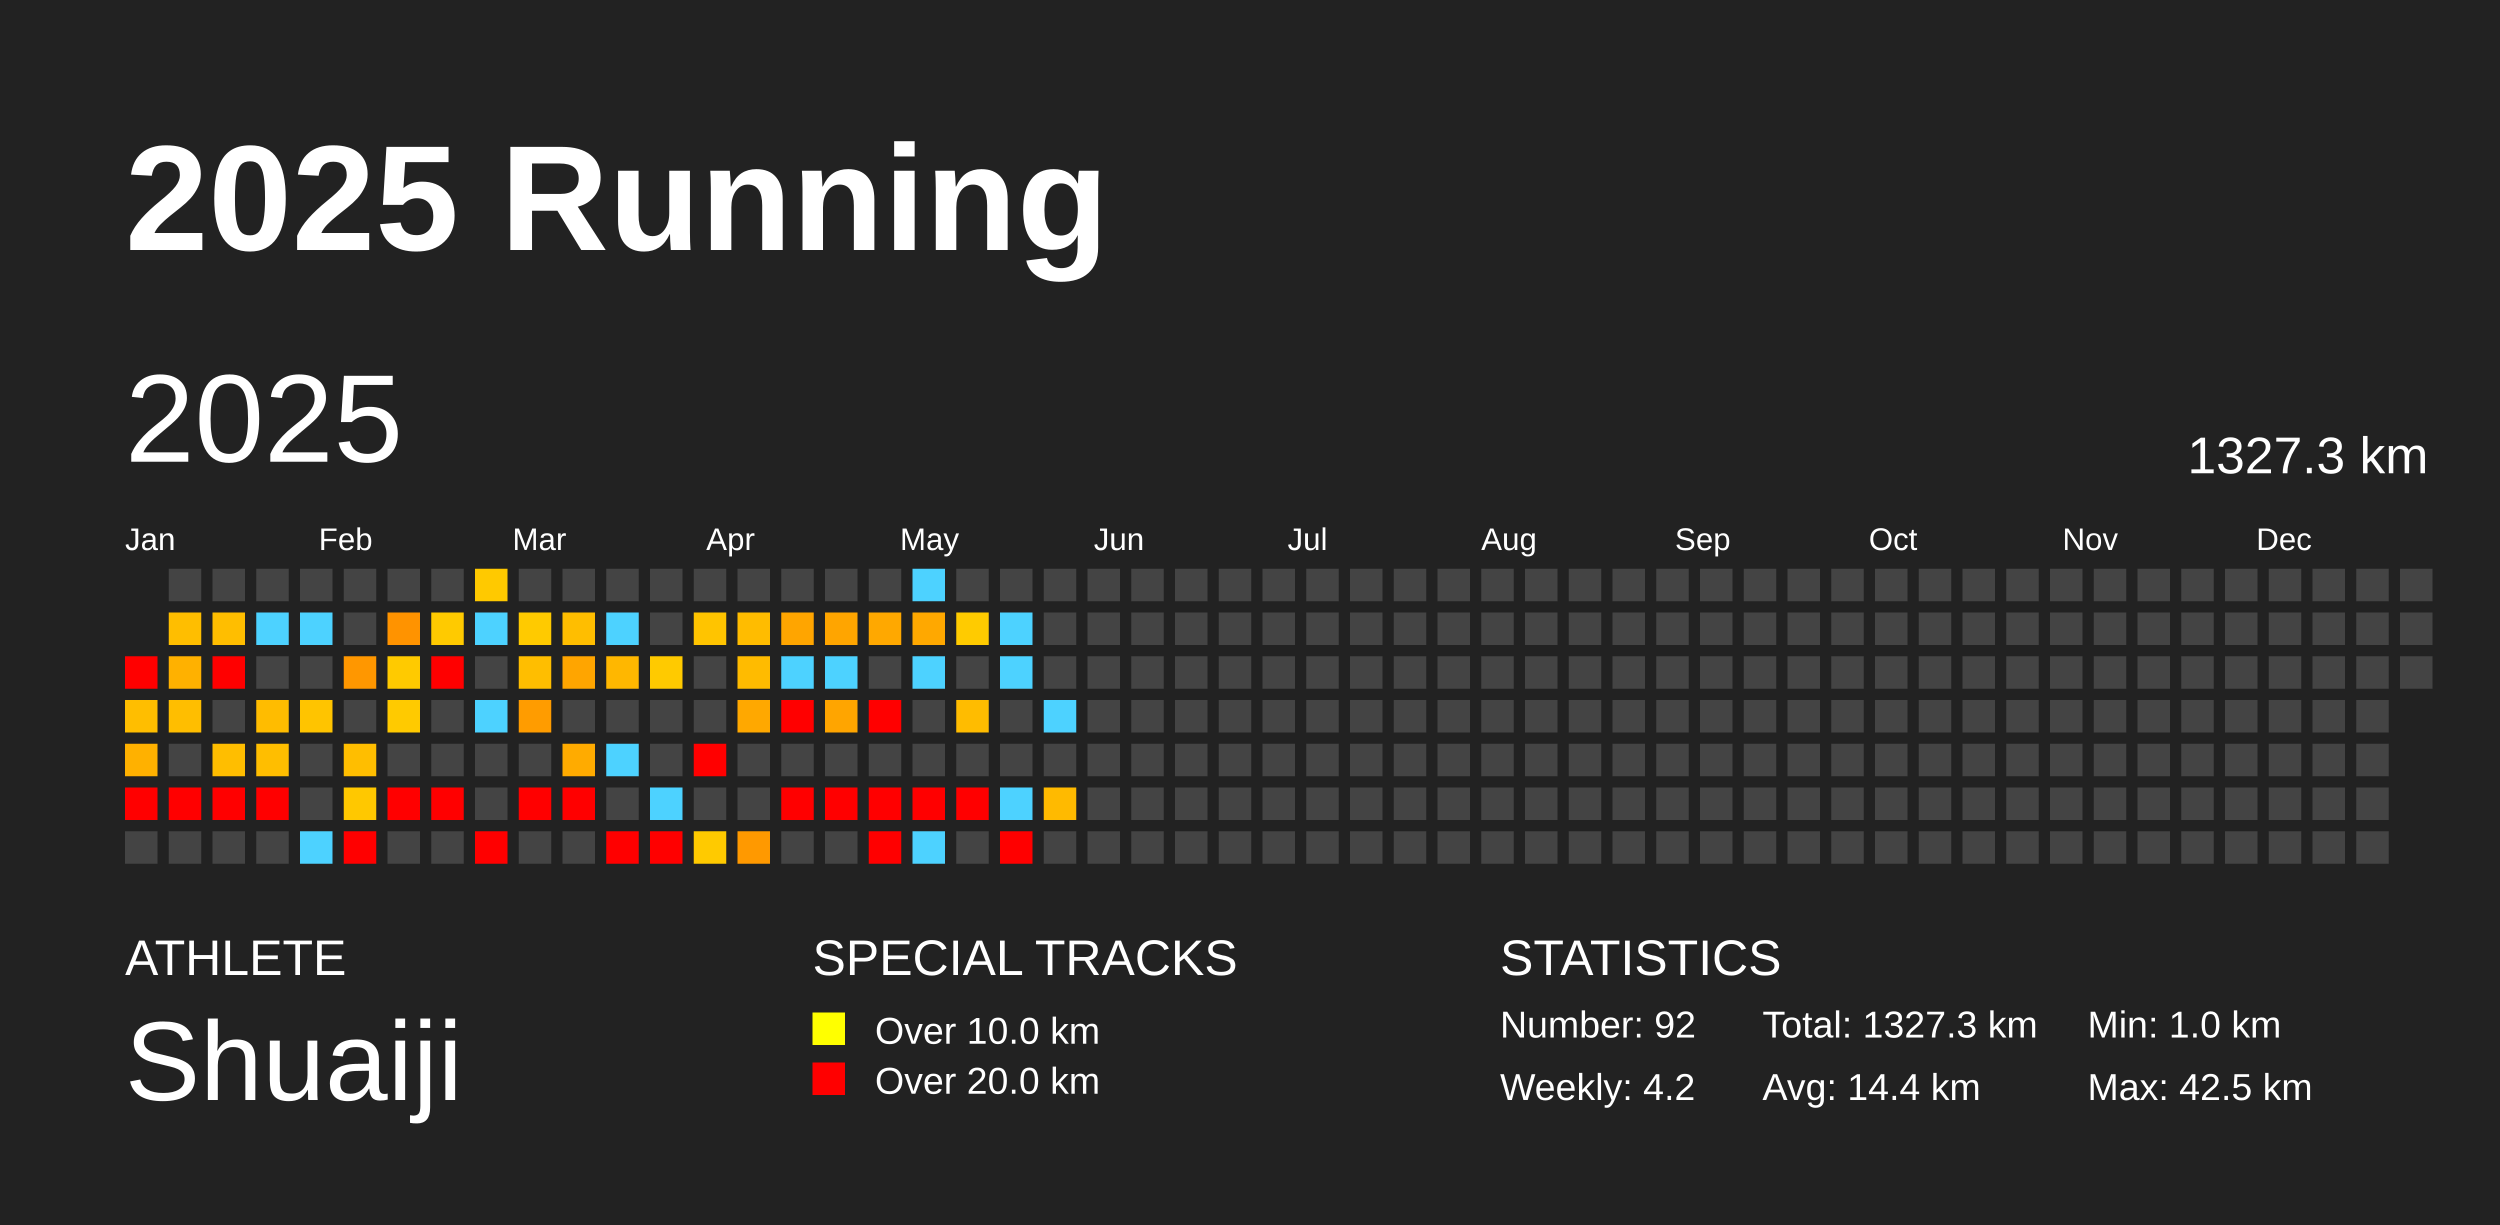
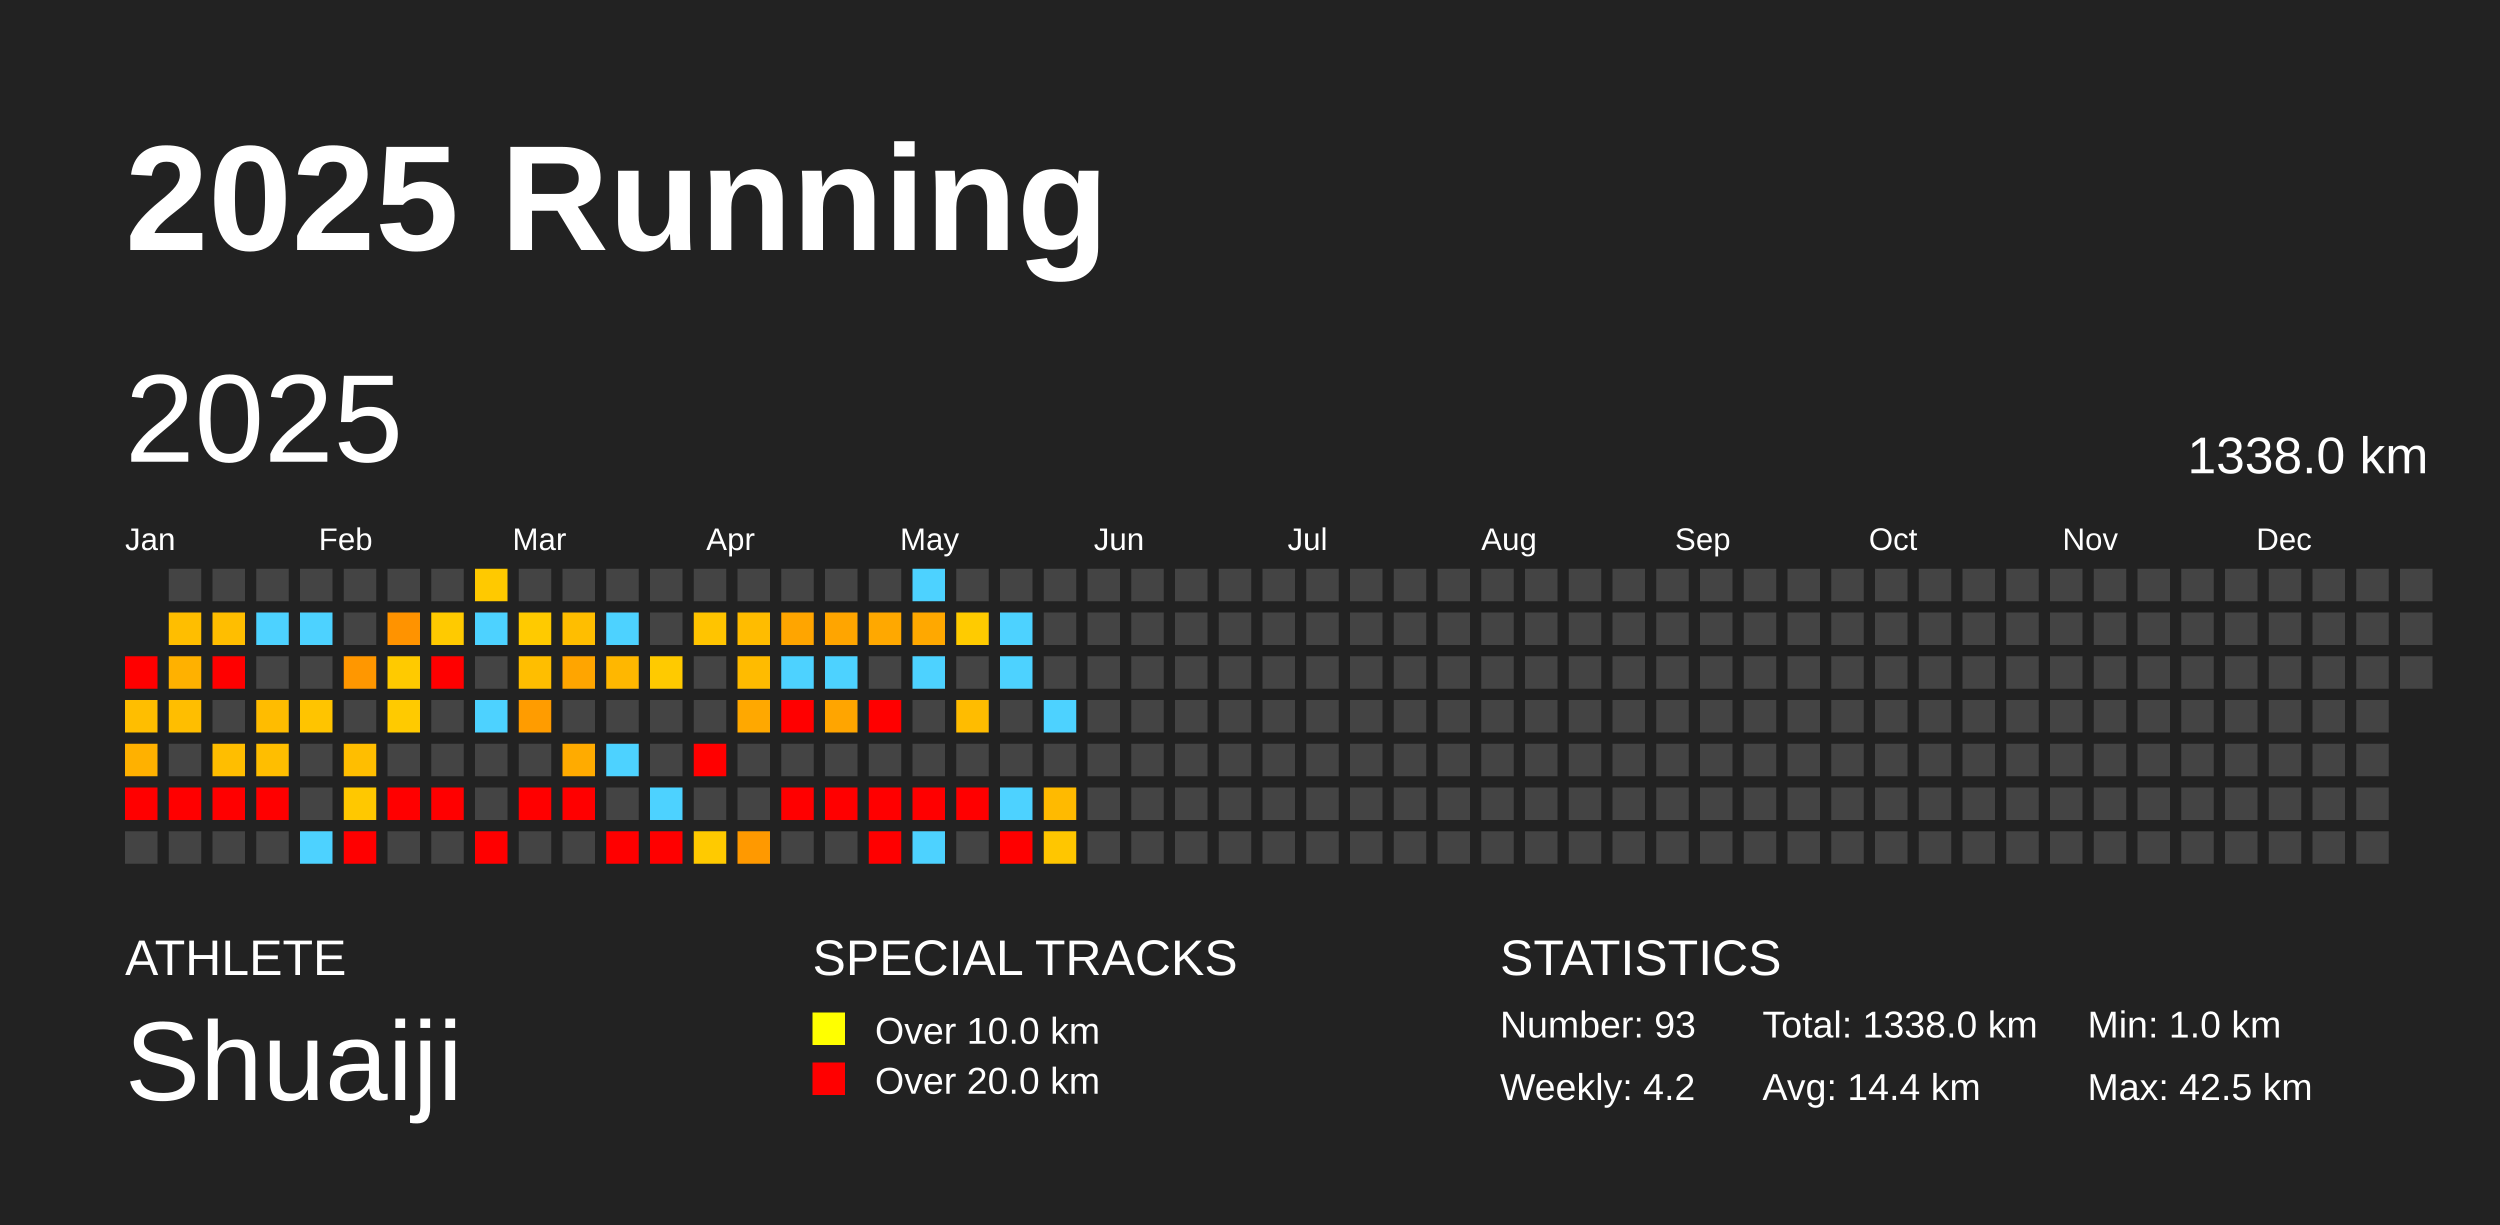
<svg xmlns="http://www.w3.org/2000/svg" baseProfile="full" height="98mm" version="1.1" viewBox="0,0,200,98" width="200mm">
  <defs />
  <rect fill="#222222" height="98" width="200" x="0" y="0" />
  <text fill="#FFFFFF" style="font-size:12px; font-family:Arial; font-weight:bold;" x="10" y="20">2025 Running</text>
  <text fill="#FFFFFF" style="font-size:4px; font-family:Arial" x="10" y="78">ATHLETE</text>
  <text fill="#FFFFFF" style="font-size:9px; font-family:Arial" x="10" y="88">Shuaiji</text>
  <text fill="#FFFFFF" style="font-size:4px; font-family:Arial" x="65" y="78">SPECIAL TRACKS</text>
  <rect fill="yellow" height="2.6" width="2.6" x="65" y="81" />
  <text fill="#FFFFFF" style="font-size:3px; font-family:Arial" x="70" y="83.5">Over 10.0 km</text>
  <rect fill="red" height="2.6" width="2.6" x="65" y="85" />
  <text fill="#FFFFFF" style="font-size:3px; font-family:Arial" x="70" y="87.5">Over 20.0 km</text>
  <text fill="#FFFFFF" style="font-size:4px; font-family:Arial" x="120" y="78">STATISTICS</text>
-   <text fill="#FFFFFF" style="font-size:3px; font-family:Arial" x="120" y="83">Number: 92</text>
+   <text fill="#FFFFFF" style="font-size:3px; font-family:Arial" x="120" y="83">Number: 93</text>
  <text fill="#FFFFFF" style="font-size:3px; font-family:Arial" x="120" y="88">Weekly: 4.2</text>
-   <text fill="#FFFFFF" style="font-size:3px; font-family:Arial" x="141" y="83">Total: 1327.3 km</text>
+   <text fill="#FFFFFF" style="font-size:3px; font-family:Arial" x="141" y="83">Total: 1338.0 km</text>
  <text fill="#FFFFFF" style="font-size:3px; font-family:Arial" x="141" y="88">Avg: 14.4 km</text>
  <text fill="#FFFFFF" style="font-size:3px; font-family:Arial" x="167" y="83">Min: 1.0 km</text>
  <text fill="#FFFFFF" style="font-size:3px; font-family:Arial" x="167" y="88">Max: 42.5 km</text>
  <text dominant-baseline="hanging" fill="#FFFFFF" style="font-size:10.0px; font-family:Arial;" x="10" y="30">2025</text>
-   <text dominant-baseline="hanging" fill="#FFFFFF" style="font-size:4.125px; font-family:Arial;" x="175" y="35">1327.3 km</text>
+   <text dominant-baseline="hanging" fill="#FFFFFF" style="font-size:4.125px; font-family:Arial;" x="175" y="35">1338.0 km</text>
  <text fill="#FFFFFF" style="font-size:2.5px; font-family:Arial" x="10.0" y="44">Jan</text>
  <text fill="#FFFFFF" style="font-size:2.5px; font-family:Arial" x="25.5" y="44">Feb</text>
  <text fill="#FFFFFF" style="font-size:2.5px; font-family:Arial" x="41.0" y="44">Mar</text>
  <text fill="#FFFFFF" style="font-size:2.5px; font-family:Arial" x="56.5" y="44">Apr</text>
  <text fill="#FFFFFF" style="font-size:2.5px; font-family:Arial" x="72.0" y="44">May</text>
  <text fill="#FFFFFF" style="font-size:2.5px; font-family:Arial" x="87.5" y="44">Jun</text>
  <text fill="#FFFFFF" style="font-size:2.5px; font-family:Arial" x="103.0" y="44">Jul</text>
  <text fill="#FFFFFF" style="font-size:2.5px; font-family:Arial" x="118.5" y="44">Aug</text>
  <text fill="#FFFFFF" style="font-size:2.5px; font-family:Arial" x="134.0" y="44">Sep</text>
  <text fill="#FFFFFF" style="font-size:2.5px; font-family:Arial" x="149.5" y="44">Oct</text>
  <text fill="#FFFFFF" style="font-size:2.5px; font-family:Arial" x="165.0" y="44">Nov</text>
  <text fill="#FFFFFF" style="font-size:2.5px; font-family:Arial" x="180.5" y="44">Dec</text>
  <rect fill="red" height="2.6" width="2.6" x="10.0" y="52.5" />
  <rect fill="#ffbe00" height="2.6" width="2.6" x="10.0" y="56.0" />
  <rect fill="#ffb100" height="2.6" width="2.6" x="10.0" y="59.5" />
  <rect fill="red" height="2.6" width="2.6" x="10.0" y="63.0" />
  <rect fill="#444444" height="2.6" width="2.6" x="10.0" y="66.5" />
  <rect fill="#444444" height="2.6" width="2.6" x="13.5" y="45.5" />
  <rect fill="#ffbe00" height="2.6" width="2.6" x="13.5" y="49.0" />
  <rect fill="#ffb100" height="2.6" width="2.6" x="13.5" y="52.5" />
  <rect fill="#ffbe00" height="2.6" width="2.6" x="13.5" y="56.0" />
  <rect fill="#444444" height="2.6" width="2.6" x="13.5" y="59.5" />
  <rect fill="red" height="2.6" width="2.6" x="13.5" y="63.0" />
  <rect fill="#444444" height="2.6" width="2.6" x="13.5" y="66.5" />
  <rect fill="#444444" height="2.6" width="2.6" x="17.0" y="45.5" />
  <rect fill="#ffbe00" height="2.6" width="2.6" x="17.0" y="49.0" />
  <rect fill="red" height="2.6" width="2.6" x="17.0" y="52.5" />
  <rect fill="#444444" height="2.6" width="2.6" x="17.0" y="56.0" />
  <rect fill="#ffbe00" height="2.6" width="2.6" x="17.0" y="59.5" />
  <rect fill="red" height="2.6" width="2.6" x="17.0" y="63.0" />
  <rect fill="#444444" height="2.6" width="2.6" x="17.0" y="66.5" />
  <rect fill="#444444" height="2.6" width="2.6" x="20.5" y="45.5" />
  <rect fill="#4dd2ff" height="2.6" width="2.6" x="20.5" y="49.0" />
  <rect fill="#444444" height="2.6" width="2.6" x="20.5" y="52.5" />
  <rect fill="#ffbc00" height="2.6" width="2.6" x="20.5" y="56.0" />
  <rect fill="#ffbe00" height="2.6" width="2.6" x="20.5" y="59.5" />
  <rect fill="red" height="2.6" width="2.6" x="20.5" y="63.0" />
  <rect fill="#444444" height="2.6" width="2.6" x="20.5" y="66.5" />
  <rect fill="#444444" height="2.6" width="2.6" x="24.0" y="45.5" />
  <rect fill="#4dd2ff" height="2.6" width="2.6" x="24.0" y="49.0" />
  <rect fill="#444444" height="2.6" width="2.6" x="24.0" y="52.5" />
  <rect fill="#ffc400" height="2.6" width="2.6" x="24.0" y="56.0" />
  <rect fill="#444444" height="2.6" width="2.6" x="24.0" y="59.5" />
  <rect fill="#444444" height="2.6" width="2.6" x="24.0" y="63.0" />
  <rect fill="#4dd2ff" height="2.6" width="2.6" x="24.0" y="66.5" />
  <rect fill="#444444" height="2.6" width="2.6" x="27.5" y="45.5" />
  <rect fill="#444444" height="2.6" width="2.6" x="27.5" y="49.0" />
  <rect fill="#ff9700" height="2.6" width="2.6" x="27.5" y="52.5" />
  <rect fill="#444444" height="2.6" width="2.6" x="27.5" y="56.0" />
  <rect fill="#ffbe00" height="2.6" width="2.6" x="27.5" y="59.5" />
  <rect fill="#ffc800" height="2.6" width="2.6" x="27.5" y="63.0" />
  <rect fill="red" height="2.6" width="2.6" x="27.5" y="66.5" />
  <rect fill="#444444" height="2.6" width="2.6" x="31.0" y="45.5" />
  <rect fill="#ff9300" height="2.6" width="2.6" x="31.0" y="49.0" />
  <rect fill="#ffca00" height="2.6" width="2.6" x="31.0" y="52.5" />
  <rect fill="#ffca00" height="2.6" width="2.6" x="31.0" y="56.0" />
  <rect fill="#444444" height="2.6" width="2.6" x="31.0" y="59.5" />
  <rect fill="red" height="2.6" width="2.6" x="31.0" y="63.0" />
  <rect fill="#444444" height="2.6" width="2.6" x="31.0" y="66.5" />
  <rect fill="#444444" height="2.6" width="2.6" x="34.5" y="45.5" />
  <rect fill="#ffca00" height="2.6" width="2.6" x="34.5" y="49.0" />
  <rect fill="red" height="2.6" width="2.6" x="34.5" y="52.5" />
  <rect fill="#444444" height="2.6" width="2.6" x="34.5" y="56.0" />
  <rect fill="#444444" height="2.6" width="2.6" x="34.5" y="59.5" />
  <rect fill="red" height="2.6" width="2.6" x="34.5" y="63.0" />
  <rect fill="#444444" height="2.6" width="2.6" x="34.5" y="66.5" />
  <rect fill="#ffc900" height="2.6" width="2.6" x="38.0" y="45.5" />
  <rect fill="#4dd2ff" height="2.6" width="2.6" x="38.0" y="49.0" />
  <rect fill="#444444" height="2.6" width="2.6" x="38.0" y="52.5" />
  <rect fill="#4dd2ff" height="2.6" width="2.6" x="38.0" y="56.0" />
  <rect fill="#444444" height="2.6" width="2.6" x="38.0" y="59.5" />
  <rect fill="#444444" height="2.6" width="2.6" x="38.0" y="63.0" />
  <rect fill="red" height="2.6" width="2.6" x="38.0" y="66.5" />
  <rect fill="#444444" height="2.6" width="2.6" x="41.5" y="45.5" />
  <rect fill="#ffca00" height="2.6" width="2.6" x="41.5" y="49.0" />
  <rect fill="#ffbe00" height="2.6" width="2.6" x="41.5" y="52.5" />
  <rect fill="#ff9c00" height="2.6" width="2.6" x="41.5" y="56.0" />
  <rect fill="#444444" height="2.6" width="2.6" x="41.5" y="59.5" />
  <rect fill="red" height="2.6" width="2.6" x="41.5" y="63.0" />
  <rect fill="#444444" height="2.6" width="2.6" x="41.5" y="66.5" />
  <rect fill="#444444" height="2.6" width="2.6" x="45.0" y="45.5" />
  <rect fill="#ffbe00" height="2.6" width="2.6" x="45.0" y="49.0" />
  <rect fill="#ffa500" height="2.6" width="2.6" x="45.0" y="52.5" />
  <rect fill="#444444" height="2.6" width="2.6" x="45.0" y="56.0" />
  <rect fill="#ffab00" height="2.6" width="2.6" x="45.0" y="59.5" />
  <rect fill="red" height="2.6" width="2.6" x="45.0" y="63.0" />
  <rect fill="#444444" height="2.6" width="2.6" x="45.0" y="66.5" />
  <rect fill="#444444" height="2.6" width="2.6" x="48.5" y="45.5" />
  <rect fill="#4dd2ff" height="2.6" width="2.6" x="48.5" y="49.0" />
  <rect fill="#ffb700" height="2.6" width="2.6" x="48.5" y="52.5" />
  <rect fill="#444444" height="2.6" width="2.6" x="48.5" y="56.0" />
  <rect fill="#4dd2ff" height="2.6" width="2.6" x="48.5" y="59.5" />
  <rect fill="#444444" height="2.6" width="2.6" x="48.5" y="63.0" />
  <rect fill="red" height="2.6" width="2.6" x="48.5" y="66.5" />
  <rect fill="#444444" height="2.6" width="2.6" x="52.0" y="45.5" />
  <rect fill="#444444" height="2.6" width="2.6" x="52.0" y="49.0" />
  <rect fill="#ffca00" height="2.6" width="2.6" x="52.0" y="52.5" />
  <rect fill="#444444" height="2.6" width="2.6" x="52.0" y="56.0" />
  <rect fill="#444444" height="2.6" width="2.6" x="52.0" y="59.5" />
  <rect fill="#4dd2ff" height="2.6" width="2.6" x="52.0" y="63.0" />
  <rect fill="red" height="2.6" width="2.6" x="52.0" y="66.5" />
  <rect fill="#444444" height="2.6" width="2.6" x="55.5" y="45.5" />
  <rect fill="#ffc400" height="2.6" width="2.6" x="55.5" y="49.0" />
  <rect fill="#444444" height="2.6" width="2.6" x="55.5" y="52.5" />
  <rect fill="#444444" height="2.6" width="2.6" x="55.5" y="56.0" />
  <rect fill="red" height="2.6" width="2.6" x="55.5" y="59.5" />
  <rect fill="#444444" height="2.6" width="2.6" x="55.5" y="63.0" />
  <rect fill="#ffca00" height="2.6" width="2.6" x="55.5" y="66.5" />
  <rect fill="#444444" height="2.6" width="2.6" x="59.0" y="45.5" />
  <rect fill="#ffbc00" height="2.6" width="2.6" x="59.0" y="49.0" />
  <rect fill="#ffbb00" height="2.6" width="2.6" x="59.0" y="52.5" />
  <rect fill="#ffa800" height="2.6" width="2.6" x="59.0" y="56.0" />
  <rect fill="#444444" height="2.6" width="2.6" x="59.0" y="59.5" />
  <rect fill="#444444" height="2.6" width="2.6" x="59.0" y="63.0" />
  <rect fill="#ff9900" height="2.6" width="2.6" x="59.0" y="66.5" />
  <rect fill="#444444" height="2.6" width="2.6" x="62.5" y="45.5" />
  <rect fill="#ffa500" height="2.6" width="2.6" x="62.5" y="49.0" />
  <rect fill="#4dd2ff" height="2.6" width="2.6" x="62.5" y="52.5" />
  <rect fill="red" height="2.6" width="2.6" x="62.5" y="56.0" />
  <rect fill="#444444" height="2.6" width="2.6" x="62.5" y="59.5" />
  <rect fill="red" height="2.6" width="2.6" x="62.5" y="63.0" />
  <rect fill="#444444" height="2.6" width="2.6" x="62.5" y="66.5" />
  <rect fill="#444444" height="2.6" width="2.6" x="66.0" y="45.5" />
  <rect fill="#ffa500" height="2.6" width="2.6" x="66.0" y="49.0" />
  <rect fill="#4dd2ff" height="2.6" width="2.6" x="66.0" y="52.5" />
  <rect fill="#ffa500" height="2.6" width="2.6" x="66.0" y="56.0" />
  <rect fill="#444444" height="2.6" width="2.6" x="66.0" y="59.5" />
  <rect fill="red" height="2.6" width="2.6" x="66.0" y="63.0" />
  <rect fill="#444444" height="2.6" width="2.6" x="66.0" y="66.5" />
  <rect fill="#444444" height="2.6" width="2.6" x="69.5" y="45.5" />
  <rect fill="#ffa800" height="2.6" width="2.6" x="69.5" y="49.0" />
  <rect fill="#444444" height="2.6" width="2.6" x="69.5" y="52.5" />
  <rect fill="red" height="2.6" width="2.6" x="69.5" y="56.0" />
  <rect fill="#444444" height="2.6" width="2.6" x="69.5" y="59.5" />
  <rect fill="red" height="2.6" width="2.6" x="69.5" y="63.0" />
  <rect fill="red" height="2.6" width="2.6" x="69.5" y="66.5" />
  <rect fill="#4dd2ff" height="2.6" width="2.6" x="73.0" y="45.5" />
  <rect fill="#ffa800" height="2.6" width="2.6" x="73.0" y="49.0" />
  <rect fill="#4dd2ff" height="2.6" width="2.6" x="73.0" y="52.5" />
  <rect fill="#444444" height="2.6" width="2.6" x="73.0" y="56.0" />
  <rect fill="#444444" height="2.6" width="2.6" x="73.0" y="59.5" />
  <rect fill="red" height="2.6" width="2.6" x="73.0" y="63.0" />
  <rect fill="#4dd2ff" height="2.6" width="2.6" x="73.0" y="66.5" />
  <rect fill="#444444" height="2.6" width="2.6" x="76.5" y="45.5" />
  <rect fill="#ffcb00" height="2.6" width="2.6" x="76.5" y="49.0" />
  <rect fill="#444444" height="2.6" width="2.6" x="76.5" y="52.5" />
  <rect fill="#ffbc00" height="2.6" width="2.6" x="76.5" y="56.0" />
  <rect fill="#444444" height="2.6" width="2.6" x="76.5" y="59.5" />
  <rect fill="red" height="2.6" width="2.6" x="76.5" y="63.0" />
  <rect fill="#444444" height="2.6" width="2.6" x="76.5" y="66.5" />
  <rect fill="#444444" height="2.6" width="2.6" x="80.0" y="45.5" />
  <rect fill="#4dd2ff" height="2.6" width="2.6" x="80.0" y="49.0" />
  <rect fill="#4dd2ff" height="2.6" width="2.6" x="80.0" y="52.5" />
  <rect fill="#444444" height="2.6" width="2.6" x="80.0" y="56.0" />
  <rect fill="#444444" height="2.6" width="2.6" x="80.0" y="59.5" />
  <rect fill="#4dd2ff" height="2.6" width="2.6" x="80.0" y="63.0" />
  <rect fill="red" height="2.6" width="2.6" x="80.0" y="66.5" />
  <rect fill="#444444" height="2.6" width="2.6" x="83.5" y="45.5" />
  <rect fill="#444444" height="2.6" width="2.6" x="83.5" y="49.0" />
  <rect fill="#444444" height="2.6" width="2.6" x="83.5" y="52.5" />
  <rect fill="#4dd2ff" height="2.6" width="2.6" x="83.5" y="56.0" />
  <rect fill="#444444" height="2.6" width="2.6" x="83.5" y="59.5" />
  <rect fill="#ffba00" height="2.6" width="2.6" x="83.5" y="63.0" />
-   <rect fill="#444444" height="2.6" width="2.6" x="83.5" y="66.5" />
+   <rect fill="#ffc600" height="2.6" width="2.6" x="83.5" y="66.5" />
  <rect fill="#444444" height="2.6" width="2.6" x="87.0" y="45.5" />
  <rect fill="#444444" height="2.6" width="2.6" x="87.0" y="49.0" />
  <rect fill="#444444" height="2.6" width="2.6" x="87.0" y="52.5" />
  <rect fill="#444444" height="2.6" width="2.6" x="87.0" y="56.0" />
  <rect fill="#444444" height="2.6" width="2.6" x="87.0" y="59.5" />
  <rect fill="#444444" height="2.6" width="2.6" x="87.0" y="63.0" />
  <rect fill="#444444" height="2.6" width="2.6" x="87.0" y="66.5" />
  <rect fill="#444444" height="2.6" width="2.6" x="90.5" y="45.5" />
  <rect fill="#444444" height="2.6" width="2.6" x="90.5" y="49.0" />
  <rect fill="#444444" height="2.6" width="2.6" x="90.5" y="52.5" />
  <rect fill="#444444" height="2.6" width="2.6" x="90.5" y="56.0" />
  <rect fill="#444444" height="2.6" width="2.6" x="90.5" y="59.5" />
  <rect fill="#444444" height="2.6" width="2.6" x="90.5" y="63.0" />
  <rect fill="#444444" height="2.6" width="2.6" x="90.5" y="66.5" />
  <rect fill="#444444" height="2.6" width="2.6" x="94.0" y="45.5" />
  <rect fill="#444444" height="2.6" width="2.6" x="94.0" y="49.0" />
  <rect fill="#444444" height="2.6" width="2.6" x="94.0" y="52.5" />
  <rect fill="#444444" height="2.6" width="2.6" x="94.0" y="56.0" />
  <rect fill="#444444" height="2.6" width="2.6" x="94.0" y="59.5" />
  <rect fill="#444444" height="2.6" width="2.6" x="94.0" y="63.0" />
  <rect fill="#444444" height="2.6" width="2.6" x="94.0" y="66.5" />
  <rect fill="#444444" height="2.6" width="2.6" x="97.5" y="45.5" />
  <rect fill="#444444" height="2.6" width="2.6" x="97.5" y="49.0" />
  <rect fill="#444444" height="2.6" width="2.6" x="97.5" y="52.5" />
  <rect fill="#444444" height="2.6" width="2.6" x="97.5" y="56.0" />
  <rect fill="#444444" height="2.6" width="2.6" x="97.5" y="59.5" />
  <rect fill="#444444" height="2.6" width="2.6" x="97.5" y="63.0" />
  <rect fill="#444444" height="2.6" width="2.6" x="97.5" y="66.5" />
  <rect fill="#444444" height="2.6" width="2.6" x="101.0" y="45.5" />
  <rect fill="#444444" height="2.6" width="2.6" x="101.0" y="49.0" />
  <rect fill="#444444" height="2.6" width="2.6" x="101.0" y="52.5" />
  <rect fill="#444444" height="2.6" width="2.6" x="101.0" y="56.0" />
  <rect fill="#444444" height="2.6" width="2.6" x="101.0" y="59.5" />
  <rect fill="#444444" height="2.6" width="2.6" x="101.0" y="63.0" />
  <rect fill="#444444" height="2.6" width="2.6" x="101.0" y="66.5" />
  <rect fill="#444444" height="2.6" width="2.6" x="104.5" y="45.5" />
  <rect fill="#444444" height="2.6" width="2.6" x="104.5" y="49.0" />
  <rect fill="#444444" height="2.6" width="2.6" x="104.5" y="52.5" />
  <rect fill="#444444" height="2.6" width="2.6" x="104.5" y="56.0" />
  <rect fill="#444444" height="2.6" width="2.6" x="104.5" y="59.5" />
  <rect fill="#444444" height="2.6" width="2.6" x="104.5" y="63.0" />
  <rect fill="#444444" height="2.6" width="2.6" x="104.5" y="66.5" />
  <rect fill="#444444" height="2.6" width="2.6" x="108.0" y="45.5" />
  <rect fill="#444444" height="2.6" width="2.6" x="108.0" y="49.0" />
  <rect fill="#444444" height="2.6" width="2.6" x="108.0" y="52.5" />
  <rect fill="#444444" height="2.6" width="2.6" x="108.0" y="56.0" />
  <rect fill="#444444" height="2.6" width="2.6" x="108.0" y="59.5" />
  <rect fill="#444444" height="2.6" width="2.6" x="108.0" y="63.0" />
  <rect fill="#444444" height="2.6" width="2.6" x="108.0" y="66.5" />
  <rect fill="#444444" height="2.6" width="2.6" x="111.5" y="45.5" />
  <rect fill="#444444" height="2.6" width="2.6" x="111.5" y="49.0" />
  <rect fill="#444444" height="2.6" width="2.6" x="111.5" y="52.5" />
  <rect fill="#444444" height="2.6" width="2.6" x="111.5" y="56.0" />
  <rect fill="#444444" height="2.6" width="2.6" x="111.5" y="59.5" />
  <rect fill="#444444" height="2.6" width="2.6" x="111.5" y="63.0" />
  <rect fill="#444444" height="2.6" width="2.6" x="111.5" y="66.5" />
  <rect fill="#444444" height="2.6" width="2.6" x="115.0" y="45.5" />
  <rect fill="#444444" height="2.6" width="2.6" x="115.0" y="49.0" />
  <rect fill="#444444" height="2.6" width="2.6" x="115.0" y="52.5" />
  <rect fill="#444444" height="2.6" width="2.6" x="115.0" y="56.0" />
  <rect fill="#444444" height="2.6" width="2.6" x="115.0" y="59.5" />
  <rect fill="#444444" height="2.6" width="2.6" x="115.0" y="63.0" />
  <rect fill="#444444" height="2.6" width="2.6" x="115.0" y="66.5" />
  <rect fill="#444444" height="2.6" width="2.6" x="118.5" y="45.5" />
  <rect fill="#444444" height="2.6" width="2.6" x="118.5" y="49.0" />
  <rect fill="#444444" height="2.6" width="2.6" x="118.5" y="52.5" />
  <rect fill="#444444" height="2.6" width="2.6" x="118.5" y="56.0" />
  <rect fill="#444444" height="2.6" width="2.6" x="118.5" y="59.5" />
  <rect fill="#444444" height="2.6" width="2.6" x="118.5" y="63.0" />
  <rect fill="#444444" height="2.6" width="2.6" x="118.5" y="66.5" />
  <rect fill="#444444" height="2.6" width="2.6" x="122.0" y="45.5" />
  <rect fill="#444444" height="2.6" width="2.6" x="122.0" y="49.0" />
  <rect fill="#444444" height="2.6" width="2.6" x="122.0" y="52.5" />
  <rect fill="#444444" height="2.6" width="2.6" x="122.0" y="56.0" />
  <rect fill="#444444" height="2.6" width="2.6" x="122.0" y="59.5" />
  <rect fill="#444444" height="2.6" width="2.6" x="122.0" y="63.0" />
  <rect fill="#444444" height="2.6" width="2.6" x="122.0" y="66.5" />
  <rect fill="#444444" height="2.6" width="2.6" x="125.5" y="45.5" />
  <rect fill="#444444" height="2.6" width="2.6" x="125.5" y="49.0" />
  <rect fill="#444444" height="2.6" width="2.6" x="125.5" y="52.5" />
  <rect fill="#444444" height="2.6" width="2.6" x="125.5" y="56.0" />
  <rect fill="#444444" height="2.6" width="2.6" x="125.5" y="59.5" />
  <rect fill="#444444" height="2.6" width="2.6" x="125.5" y="63.0" />
  <rect fill="#444444" height="2.6" width="2.6" x="125.5" y="66.5" />
  <rect fill="#444444" height="2.6" width="2.6" x="129.0" y="45.5" />
  <rect fill="#444444" height="2.6" width="2.6" x="129.0" y="49.0" />
  <rect fill="#444444" height="2.6" width="2.6" x="129.0" y="52.5" />
  <rect fill="#444444" height="2.6" width="2.6" x="129.0" y="56.0" />
  <rect fill="#444444" height="2.6" width="2.6" x="129.0" y="59.5" />
  <rect fill="#444444" height="2.6" width="2.6" x="129.0" y="63.0" />
  <rect fill="#444444" height="2.6" width="2.6" x="129.0" y="66.5" />
  <rect fill="#444444" height="2.6" width="2.6" x="132.5" y="45.5" />
  <rect fill="#444444" height="2.6" width="2.6" x="132.5" y="49.0" />
  <rect fill="#444444" height="2.6" width="2.6" x="132.5" y="52.5" />
  <rect fill="#444444" height="2.6" width="2.6" x="132.5" y="56.0" />
  <rect fill="#444444" height="2.6" width="2.6" x="132.5" y="59.5" />
  <rect fill="#444444" height="2.6" width="2.6" x="132.5" y="63.0" />
  <rect fill="#444444" height="2.6" width="2.6" x="132.5" y="66.5" />
  <rect fill="#444444" height="2.6" width="2.6" x="136.0" y="45.5" />
  <rect fill="#444444" height="2.6" width="2.6" x="136.0" y="49.0" />
  <rect fill="#444444" height="2.6" width="2.6" x="136.0" y="52.5" />
  <rect fill="#444444" height="2.6" width="2.6" x="136.0" y="56.0" />
  <rect fill="#444444" height="2.6" width="2.6" x="136.0" y="59.5" />
  <rect fill="#444444" height="2.6" width="2.6" x="136.0" y="63.0" />
  <rect fill="#444444" height="2.6" width="2.6" x="136.0" y="66.5" />
  <rect fill="#444444" height="2.6" width="2.6" x="139.5" y="45.5" />
  <rect fill="#444444" height="2.6" width="2.6" x="139.5" y="49.0" />
  <rect fill="#444444" height="2.6" width="2.6" x="139.5" y="52.5" />
  <rect fill="#444444" height="2.6" width="2.6" x="139.5" y="56.0" />
  <rect fill="#444444" height="2.6" width="2.6" x="139.5" y="59.5" />
  <rect fill="#444444" height="2.6" width="2.6" x="139.5" y="63.0" />
  <rect fill="#444444" height="2.6" width="2.6" x="139.5" y="66.5" />
  <rect fill="#444444" height="2.6" width="2.6" x="143.0" y="45.5" />
  <rect fill="#444444" height="2.6" width="2.6" x="143.0" y="49.0" />
  <rect fill="#444444" height="2.6" width="2.6" x="143.0" y="52.5" />
  <rect fill="#444444" height="2.6" width="2.6" x="143.0" y="56.0" />
  <rect fill="#444444" height="2.6" width="2.6" x="143.0" y="59.5" />
  <rect fill="#444444" height="2.6" width="2.6" x="143.0" y="63.0" />
  <rect fill="#444444" height="2.6" width="2.6" x="143.0" y="66.5" />
  <rect fill="#444444" height="2.6" width="2.6" x="146.5" y="45.5" />
  <rect fill="#444444" height="2.6" width="2.6" x="146.5" y="49.0" />
  <rect fill="#444444" height="2.6" width="2.6" x="146.5" y="52.5" />
  <rect fill="#444444" height="2.6" width="2.6" x="146.5" y="56.0" />
  <rect fill="#444444" height="2.6" width="2.6" x="146.5" y="59.5" />
  <rect fill="#444444" height="2.6" width="2.6" x="146.5" y="63.0" />
  <rect fill="#444444" height="2.6" width="2.6" x="146.5" y="66.5" />
  <rect fill="#444444" height="2.6" width="2.6" x="150.0" y="45.5" />
  <rect fill="#444444" height="2.6" width="2.6" x="150.0" y="49.0" />
  <rect fill="#444444" height="2.6" width="2.6" x="150.0" y="52.5" />
  <rect fill="#444444" height="2.6" width="2.6" x="150.0" y="56.0" />
  <rect fill="#444444" height="2.6" width="2.6" x="150.0" y="59.5" />
  <rect fill="#444444" height="2.6" width="2.6" x="150.0" y="63.0" />
  <rect fill="#444444" height="2.6" width="2.6" x="150.0" y="66.5" />
  <rect fill="#444444" height="2.6" width="2.6" x="153.5" y="45.5" />
  <rect fill="#444444" height="2.6" width="2.6" x="153.5" y="49.0" />
  <rect fill="#444444" height="2.6" width="2.6" x="153.5" y="52.5" />
  <rect fill="#444444" height="2.6" width="2.6" x="153.5" y="56.0" />
  <rect fill="#444444" height="2.6" width="2.6" x="153.5" y="59.5" />
  <rect fill="#444444" height="2.6" width="2.6" x="153.5" y="63.0" />
  <rect fill="#444444" height="2.6" width="2.6" x="153.5" y="66.5" />
  <rect fill="#444444" height="2.6" width="2.6" x="157.0" y="45.5" />
  <rect fill="#444444" height="2.6" width="2.6" x="157.0" y="49.0" />
  <rect fill="#444444" height="2.6" width="2.6" x="157.0" y="52.5" />
  <rect fill="#444444" height="2.6" width="2.6" x="157.0" y="56.0" />
  <rect fill="#444444" height="2.6" width="2.6" x="157.0" y="59.5" />
  <rect fill="#444444" height="2.6" width="2.6" x="157.0" y="63.0" />
  <rect fill="#444444" height="2.6" width="2.6" x="157.0" y="66.5" />
  <rect fill="#444444" height="2.6" width="2.6" x="160.5" y="45.5" />
  <rect fill="#444444" height="2.6" width="2.6" x="160.5" y="49.0" />
  <rect fill="#444444" height="2.6" width="2.6" x="160.5" y="52.5" />
  <rect fill="#444444" height="2.6" width="2.6" x="160.5" y="56.0" />
  <rect fill="#444444" height="2.6" width="2.6" x="160.5" y="59.5" />
  <rect fill="#444444" height="2.6" width="2.6" x="160.5" y="63.0" />
  <rect fill="#444444" height="2.6" width="2.6" x="160.5" y="66.5" />
  <rect fill="#444444" height="2.6" width="2.6" x="164.0" y="45.5" />
  <rect fill="#444444" height="2.6" width="2.6" x="164.0" y="49.0" />
  <rect fill="#444444" height="2.6" width="2.6" x="164.0" y="52.5" />
  <rect fill="#444444" height="2.6" width="2.6" x="164.0" y="56.0" />
  <rect fill="#444444" height="2.6" width="2.6" x="164.0" y="59.5" />
  <rect fill="#444444" height="2.6" width="2.6" x="164.0" y="63.0" />
  <rect fill="#444444" height="2.6" width="2.6" x="164.0" y="66.5" />
  <rect fill="#444444" height="2.6" width="2.6" x="167.5" y="45.5" />
  <rect fill="#444444" height="2.6" width="2.6" x="167.5" y="49.0" />
  <rect fill="#444444" height="2.6" width="2.6" x="167.5" y="52.5" />
  <rect fill="#444444" height="2.6" width="2.6" x="167.5" y="56.0" />
  <rect fill="#444444" height="2.6" width="2.6" x="167.5" y="59.5" />
  <rect fill="#444444" height="2.6" width="2.6" x="167.5" y="63.0" />
  <rect fill="#444444" height="2.6" width="2.6" x="167.5" y="66.5" />
  <rect fill="#444444" height="2.6" width="2.6" x="171.0" y="45.5" />
  <rect fill="#444444" height="2.6" width="2.6" x="171.0" y="49.0" />
  <rect fill="#444444" height="2.6" width="2.6" x="171.0" y="52.5" />
  <rect fill="#444444" height="2.6" width="2.6" x="171.0" y="56.0" />
  <rect fill="#444444" height="2.6" width="2.6" x="171.0" y="59.5" />
  <rect fill="#444444" height="2.6" width="2.6" x="171.0" y="63.0" />
  <rect fill="#444444" height="2.6" width="2.6" x="171.0" y="66.5" />
  <rect fill="#444444" height="2.6" width="2.6" x="174.5" y="45.5" />
  <rect fill="#444444" height="2.6" width="2.6" x="174.5" y="49.0" />
  <rect fill="#444444" height="2.6" width="2.6" x="174.5" y="52.5" />
  <rect fill="#444444" height="2.6" width="2.6" x="174.5" y="56.0" />
  <rect fill="#444444" height="2.6" width="2.6" x="174.5" y="59.5" />
  <rect fill="#444444" height="2.6" width="2.6" x="174.5" y="63.0" />
  <rect fill="#444444" height="2.6" width="2.6" x="174.5" y="66.5" />
  <rect fill="#444444" height="2.6" width="2.6" x="178.0" y="45.5" />
  <rect fill="#444444" height="2.6" width="2.6" x="178.0" y="49.0" />
  <rect fill="#444444" height="2.6" width="2.6" x="178.0" y="52.5" />
  <rect fill="#444444" height="2.6" width="2.6" x="178.0" y="56.0" />
  <rect fill="#444444" height="2.6" width="2.6" x="178.0" y="59.5" />
  <rect fill="#444444" height="2.6" width="2.6" x="178.0" y="63.0" />
  <rect fill="#444444" height="2.6" width="2.6" x="178.0" y="66.5" />
  <rect fill="#444444" height="2.6" width="2.6" x="181.5" y="45.5" />
  <rect fill="#444444" height="2.6" width="2.6" x="181.5" y="49.0" />
  <rect fill="#444444" height="2.6" width="2.6" x="181.5" y="52.5" />
  <rect fill="#444444" height="2.6" width="2.6" x="181.5" y="56.0" />
  <rect fill="#444444" height="2.6" width="2.6" x="181.5" y="59.5" />
  <rect fill="#444444" height="2.6" width="2.6" x="181.5" y="63.0" />
  <rect fill="#444444" height="2.6" width="2.6" x="181.5" y="66.5" />
  <rect fill="#444444" height="2.6" width="2.6" x="185.0" y="45.5" />
  <rect fill="#444444" height="2.6" width="2.6" x="185.0" y="49.0" />
  <rect fill="#444444" height="2.6" width="2.6" x="185.0" y="52.5" />
  <rect fill="#444444" height="2.6" width="2.6" x="185.0" y="56.0" />
  <rect fill="#444444" height="2.6" width="2.6" x="185.0" y="59.5" />
  <rect fill="#444444" height="2.6" width="2.6" x="185.0" y="63.0" />
  <rect fill="#444444" height="2.6" width="2.6" x="185.0" y="66.5" />
  <rect fill="#444444" height="2.6" width="2.6" x="188.5" y="45.5" />
  <rect fill="#444444" height="2.6" width="2.6" x="188.5" y="49.0" />
  <rect fill="#444444" height="2.6" width="2.6" x="188.5" y="52.5" />
  <rect fill="#444444" height="2.6" width="2.6" x="188.5" y="56.0" />
  <rect fill="#444444" height="2.6" width="2.6" x="188.5" y="59.5" />
  <rect fill="#444444" height="2.6" width="2.6" x="188.5" y="63.0" />
  <rect fill="#444444" height="2.6" width="2.6" x="188.5" y="66.5" />
  <rect fill="#444444" height="2.6" width="2.6" x="192.0" y="45.5" />
  <rect fill="#444444" height="2.6" width="2.6" x="192.0" y="49.0" />
  <rect fill="#444444" height="2.6" width="2.6" x="192.0" y="52.5" />
</svg>
